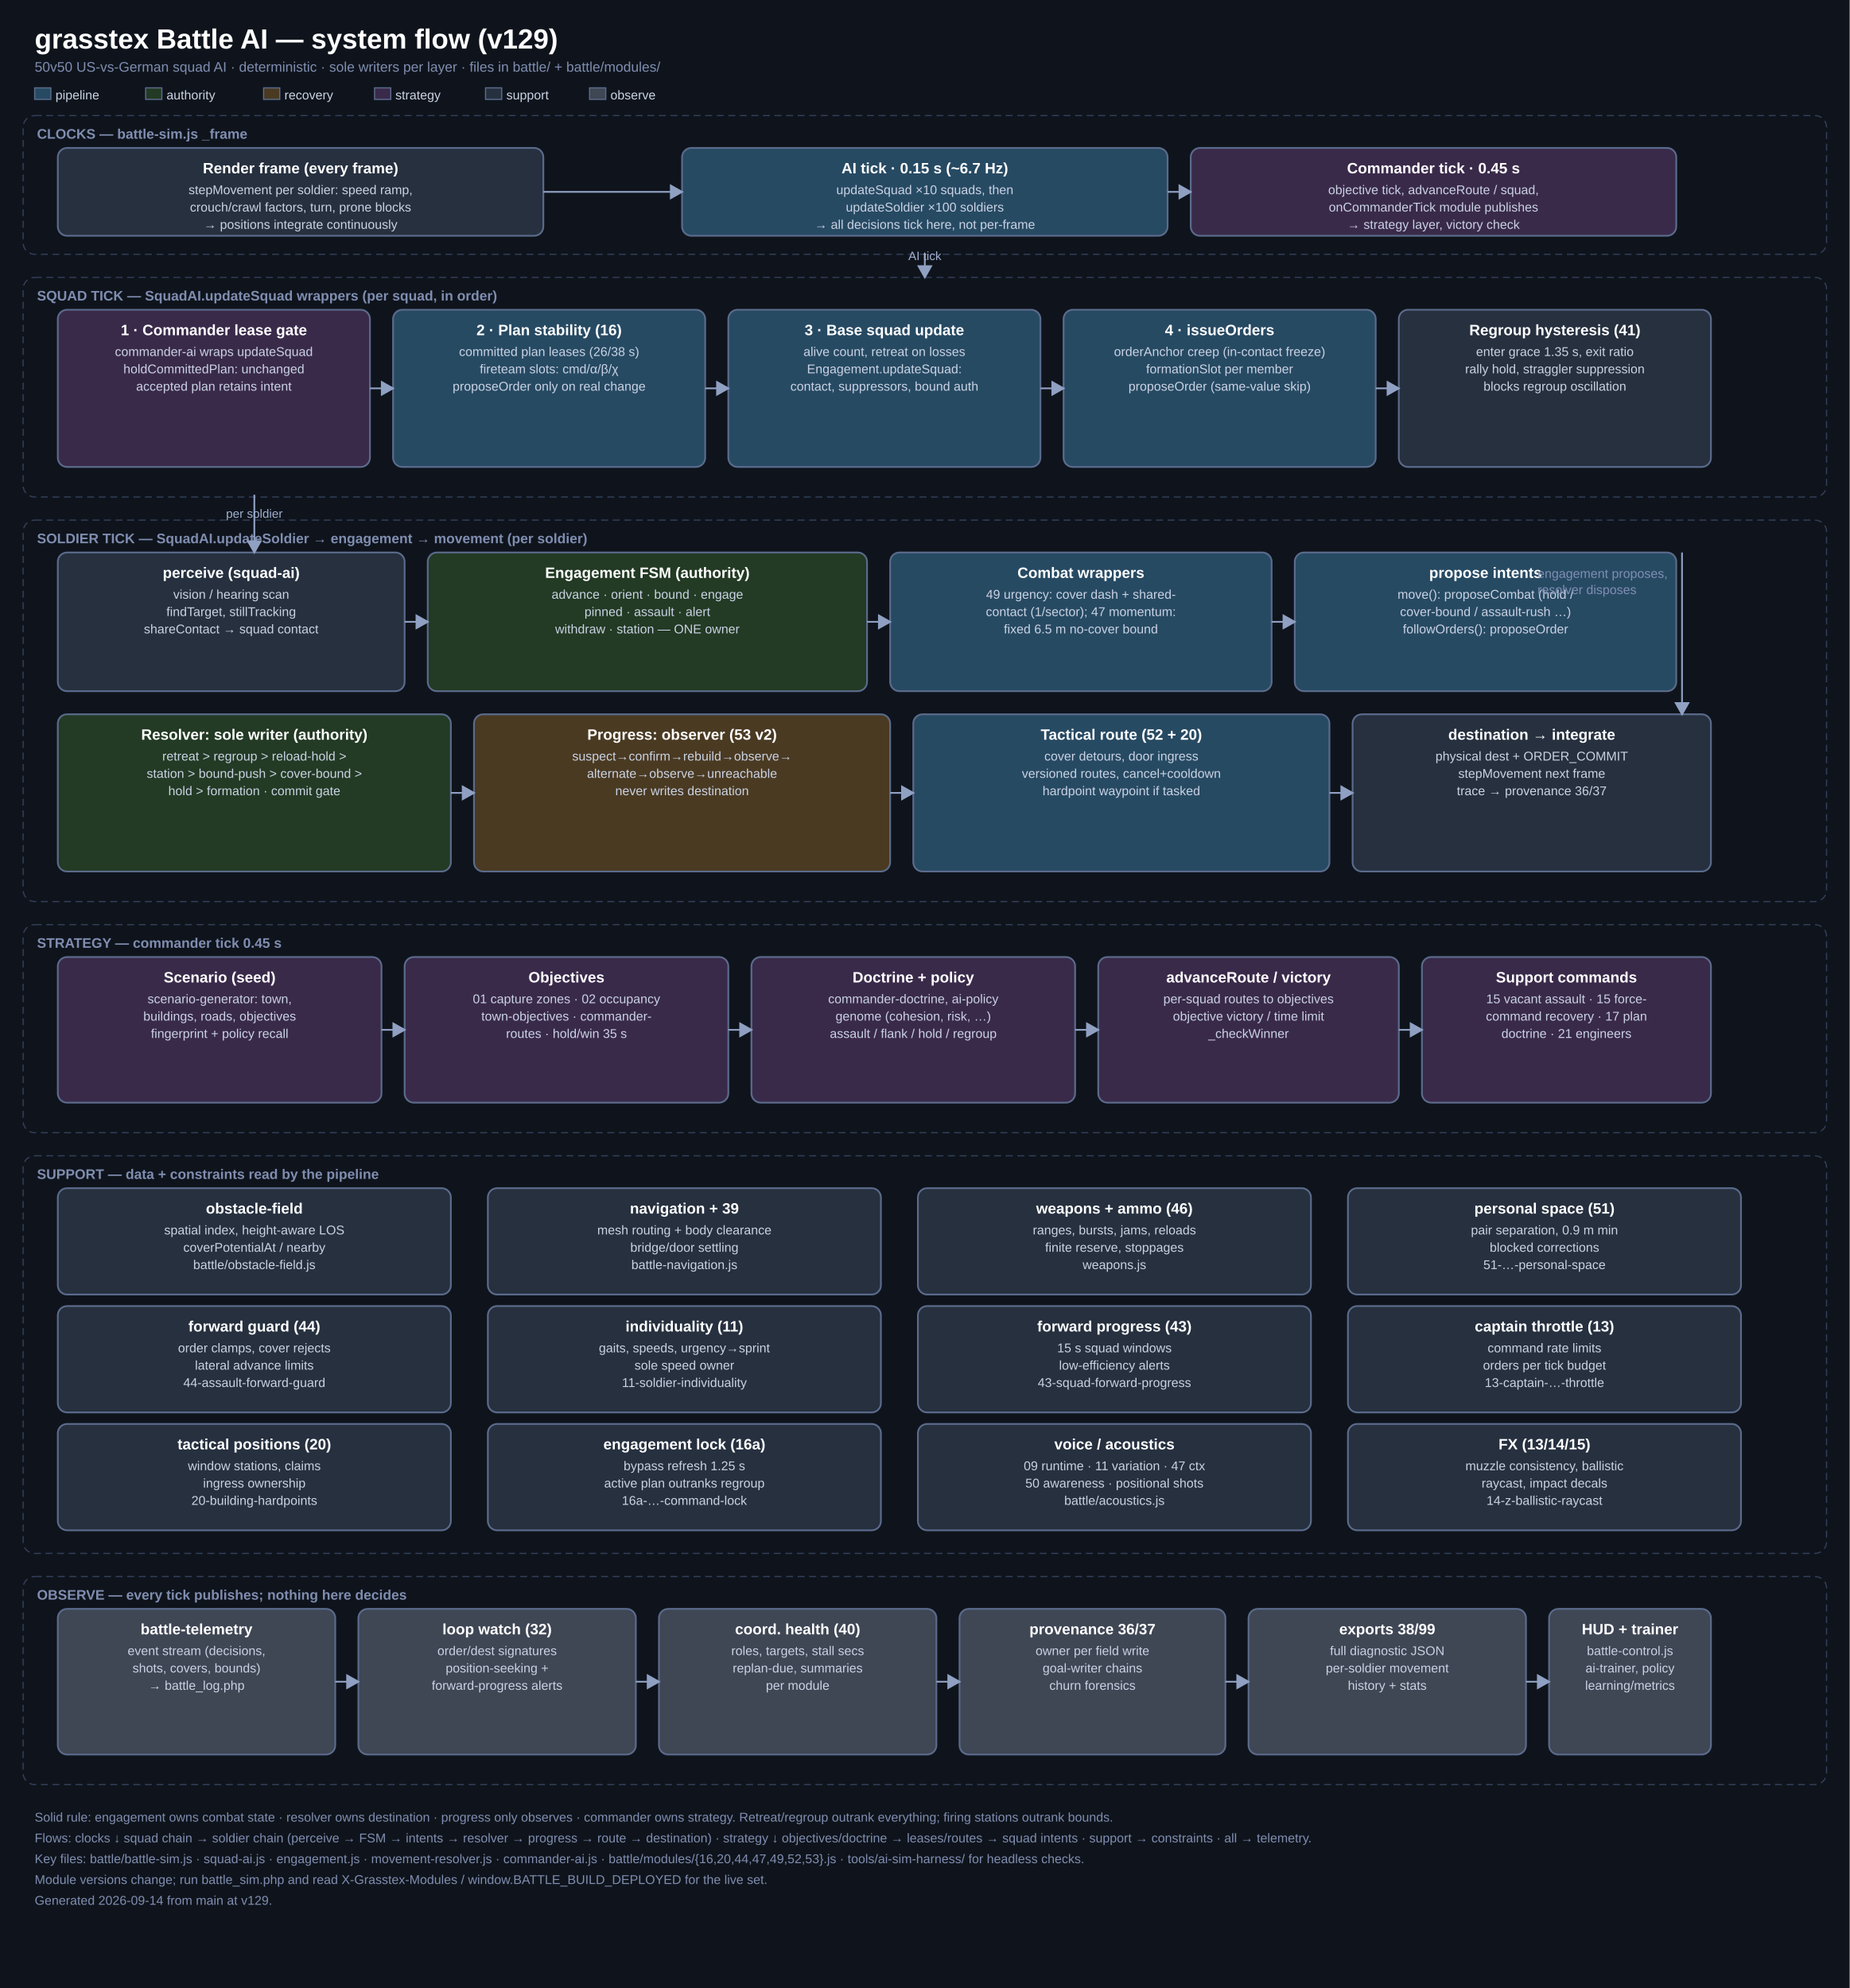
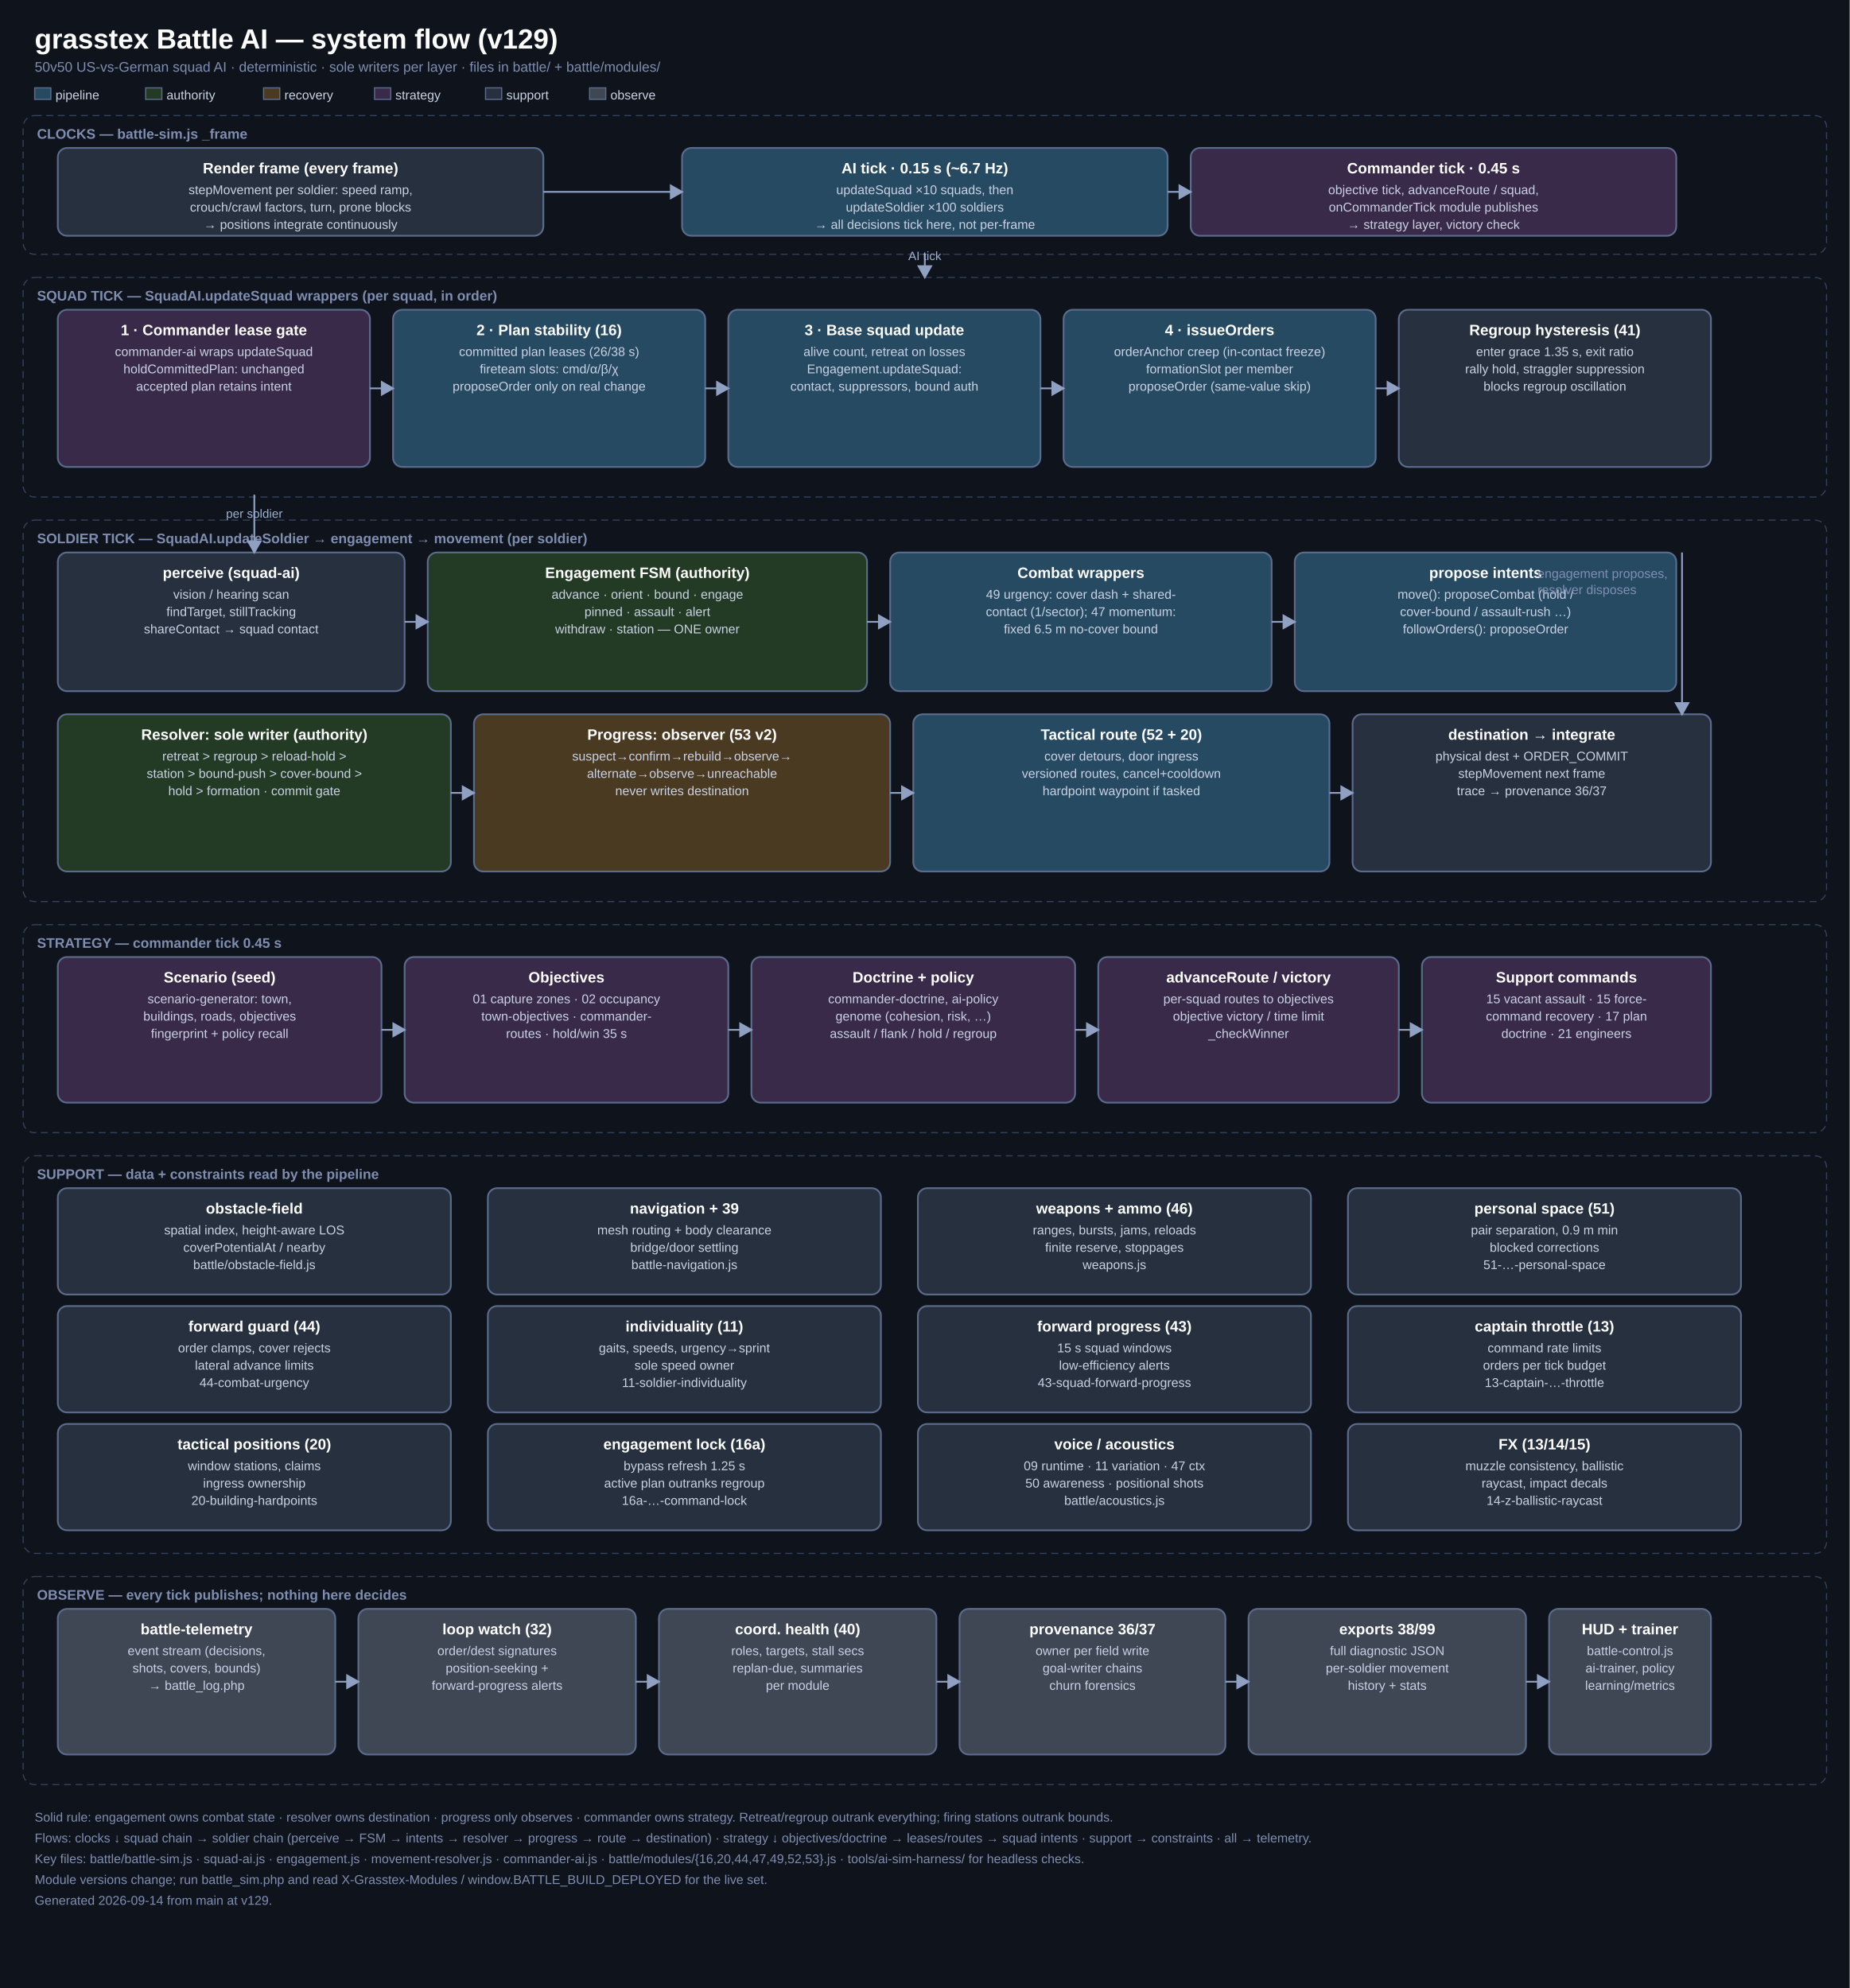
<svg xmlns="http://www.w3.org/2000/svg" width="1600" height="1720" viewBox="0 0 1600 1720">
  <defs>
    <marker id="ah" markerWidth="9" markerHeight="9" refX="7" refY="4.5" orient="auto">
      <path d="M0,0 L8,4.5 L0,9 z" fill="#8fa0c2" />
    </marker>
  </defs>
  <rect x="0" y="0" width="1600" height="1720" fill="#0f141c" />
  <text x="30" y="42" font-family="Arial" font-size="24" font-weight="bold" fill="#ffffff">grasstex Battle AI — system flow (v129)</text>
  <text x="30" y="62" font-family="Arial" font-size="12" fill="#7f8db0">50v50 US-vs-German squad AI · deterministic · sole writers per layer · files in battle/ + battle/modules/</text>
  <rect x="30" y="76" width="14" height="10" fill="#274a63" stroke="#5b6b8c" />
  <text x="48" y="86" font-family="Arial" font-size="11" fill="#c9d2e3">pipeline</text>
  <rect x="126" y="76" width="14" height="10" fill="#233a24" stroke="#5b6b8c" />
  <text x="144" y="86" font-family="Arial" font-size="11" fill="#c9d2e3">authority</text>
  <rect x="228" y="76" width="14" height="10" fill="#4a3a22" stroke="#5b6b8c" />
  <text x="246" y="86" font-family="Arial" font-size="11" fill="#c9d2e3">recovery</text>
  <rect x="324" y="76" width="14" height="10" fill="#3a2a4a" stroke="#5b6b8c" />
  <text x="342" y="86" font-family="Arial" font-size="11" fill="#c9d2e3">strategy</text>
  <rect x="420" y="76" width="14" height="10" fill="#26303f" stroke="#5b6b8c" />
  <text x="438" y="86" font-family="Arial" font-size="11" fill="#c9d2e3">support</text>
  <rect x="510" y="76" width="14" height="10" fill="#3f4654" stroke="#5b6b8c" />
  <text x="528" y="86" font-family="Arial" font-size="11" fill="#c9d2e3">observe</text>
  <rect x="20" y="100" width="1560" height="120" rx="10" fill="none" stroke="#33405a" stroke-width="1" stroke-dasharray="6 4" />
  <text x="32" y="120" font-family="Arial" font-size="12" font-weight="bold" fill="#7f8db0">CLOCKS — battle-sim.js _frame</text>
  <rect x="50" y="128" width="420" height="76" rx="8" fill="#26303f" stroke="#5b6b8c" stroke-width="1.5" />
  <text x="260.0" y="150" text-anchor="middle" font-family="Arial" font-size="13" font-weight="bold" fill="#ffffff">Render frame (every frame)</text>
  <text x="260.0" y="168" text-anchor="middle" font-family="Arial" font-size="11" fill="#c9d2e3">stepMovement per soldier: speed ramp,</text>
  <text x="260.0" y="183" text-anchor="middle" font-family="Arial" font-size="11" fill="#c9d2e3">crouch/crawl factors, turn, prone blocks</text>
  <text x="260.0" y="198" text-anchor="middle" font-family="Arial" font-size="11" fill="#c9d2e3">→ positions integrate continuously</text>
  <rect x="590" y="128" width="420" height="76" rx="8" fill="#274a63" stroke="#5b6b8c" stroke-width="1.5" />
  <text x="800.0" y="150" text-anchor="middle" font-family="Arial" font-size="13" font-weight="bold" fill="#ffffff">AI tick · 0.15 s (~6.7 Hz)</text>
  <text x="800.0" y="168" text-anchor="middle" font-family="Arial" font-size="11" fill="#c9d2e3">updateSquad ×10 squads, then</text>
  <text x="800.0" y="183" text-anchor="middle" font-family="Arial" font-size="11" fill="#c9d2e3">updateSoldier ×100 soldiers</text>
  <text x="800.0" y="198" text-anchor="middle" font-family="Arial" font-size="11" fill="#c9d2e3">→ all decisions tick here, not per-frame</text>
  <rect x="1030" y="128" width="420" height="76" rx="8" fill="#3a2a4a" stroke="#5b6b8c" stroke-width="1.5" />
  <text x="1240.0" y="150" text-anchor="middle" font-family="Arial" font-size="13" font-weight="bold" fill="#ffffff">Commander tick · 0.45 s</text>
  <text x="1240.0" y="168" text-anchor="middle" font-family="Arial" font-size="11" fill="#c9d2e3">objective tick, advanceRoute / squad,</text>
  <text x="1240.0" y="183" text-anchor="middle" font-family="Arial" font-size="11" fill="#c9d2e3">onCommanderTick module publishes</text>
  <text x="1240.0" y="198" text-anchor="middle" font-family="Arial" font-size="11" fill="#c9d2e3">→ strategy layer, victory check</text>
  <line x1="470" y1="166" x2="590" y2="166" stroke="#8fa0c2" stroke-width="1.5" marker-end="url(#ah)" />
  <line x1="1010" y1="166" x2="1030" y2="166" stroke="#8fa0c2" stroke-width="1.5" marker-end="url(#ah)" />
  <rect x="20" y="240" width="1560" height="190" rx="10" fill="none" stroke="#33405a" stroke-width="1" stroke-dasharray="6 4" />
  <text x="32" y="260" font-family="Arial" font-size="12" font-weight="bold" fill="#7f8db0">SQUAD TICK — SquadAI.updateSquad wrappers (per squad, in order)</text>
  <rect x="50" y="268" width="270" height="136" rx="8" fill="#3a2a4a" stroke="#5b6b8c" stroke-width="1.5" />
  <text x="185.0" y="290" text-anchor="middle" font-family="Arial" font-size="13" font-weight="bold" fill="#ffffff">1 · Commander lease gate</text>
  <text x="185.0" y="308" text-anchor="middle" font-family="Arial" font-size="11" fill="#c9d2e3">commander-ai wraps updateSquad</text>
  <text x="185.0" y="323" text-anchor="middle" font-family="Arial" font-size="11" fill="#c9d2e3">holdCommittedPlan: unchanged</text>
  <text x="185.0" y="338" text-anchor="middle" font-family="Arial" font-size="11" fill="#c9d2e3">accepted plan retains intent</text>
  <rect x="340" y="268" width="270" height="136" rx="8" fill="#274a63" stroke="#5b6b8c" stroke-width="1.5" />
  <text x="475.0" y="290" text-anchor="middle" font-family="Arial" font-size="13" font-weight="bold" fill="#ffffff">2 · Plan stability (16)</text>
  <text x="475.0" y="308" text-anchor="middle" font-family="Arial" font-size="11" fill="#c9d2e3">committed plan leases (26/38 s)</text>
  <text x="475.0" y="323" text-anchor="middle" font-family="Arial" font-size="11" fill="#c9d2e3">fireteam slots: cmd/α/β/χ</text>
  <text x="475.0" y="338" text-anchor="middle" font-family="Arial" font-size="11" fill="#c9d2e3">proposeOrder only on real change</text>
  <rect x="630" y="268" width="270" height="136" rx="8" fill="#274a63" stroke="#5b6b8c" stroke-width="1.5" />
  <text x="765.0" y="290" text-anchor="middle" font-family="Arial" font-size="13" font-weight="bold" fill="#ffffff">3 · Base squad update</text>
  <text x="765.0" y="308" text-anchor="middle" font-family="Arial" font-size="11" fill="#c9d2e3">alive count, retreat on losses</text>
  <text x="765.0" y="323" text-anchor="middle" font-family="Arial" font-size="11" fill="#c9d2e3">Engagement.updateSquad:</text>
  <text x="765.0" y="338" text-anchor="middle" font-family="Arial" font-size="11" fill="#c9d2e3">contact, suppressors, bound auth</text>
  <rect x="920" y="268" width="270" height="136" rx="8" fill="#274a63" stroke="#5b6b8c" stroke-width="1.5" />
  <text x="1055.0" y="290" text-anchor="middle" font-family="Arial" font-size="13" font-weight="bold" fill="#ffffff">4 · issueOrders</text>
  <text x="1055.0" y="308" text-anchor="middle" font-family="Arial" font-size="11" fill="#c9d2e3">orderAnchor creep (in-contact freeze)</text>
  <text x="1055.0" y="323" text-anchor="middle" font-family="Arial" font-size="11" fill="#c9d2e3">formationSlot per member</text>
  <text x="1055.0" y="338" text-anchor="middle" font-family="Arial" font-size="11" fill="#c9d2e3">proposeOrder (same-value skip)</text>
  <rect x="1210" y="268" width="270" height="136" rx="8" fill="#26303f" stroke="#5b6b8c" stroke-width="1.5" />
  <text x="1345.0" y="290" text-anchor="middle" font-family="Arial" font-size="13" font-weight="bold" fill="#ffffff">Regroup hysteresis (41)</text>
  <text x="1345.0" y="308" text-anchor="middle" font-family="Arial" font-size="11" fill="#c9d2e3">enter grace 1.35 s, exit ratio</text>
  <text x="1345.0" y="323" text-anchor="middle" font-family="Arial" font-size="11" fill="#c9d2e3">rally hold, straggler suppression</text>
  <text x="1345.0" y="338" text-anchor="middle" font-family="Arial" font-size="11" fill="#c9d2e3">blocks regroup oscillation</text>
  <line x1="320" y1="336" x2="340" y2="336" stroke="#8fa0c2" stroke-width="1.5" marker-end="url(#ah)" />
  <line x1="610" y1="336" x2="630" y2="336" stroke="#8fa0c2" stroke-width="1.5" marker-end="url(#ah)" />
  <line x1="900" y1="336" x2="920" y2="336" stroke="#8fa0c2" stroke-width="1.5" marker-end="url(#ah)" />
  <line x1="1190" y1="336" x2="1210" y2="336" stroke="#8fa0c2" stroke-width="1.5" marker-end="url(#ah)" />
  <rect x="20" y="450" width="1560" height="330" rx="10" fill="none" stroke="#33405a" stroke-width="1" stroke-dasharray="6 4" />
  <text x="32" y="470" font-family="Arial" font-size="12" font-weight="bold" fill="#7f8db0">SOLDIER TICK — SquadAI.updateSoldier → engagement → movement (per soldier)</text>
  <rect x="50" y="478" width="300" height="120" rx="8" fill="#26303f" stroke="#5b6b8c" stroke-width="1.5" />
  <text x="200.0" y="500" text-anchor="middle" font-family="Arial" font-size="13" font-weight="bold" fill="#ffffff">perceive (squad-ai)</text>
  <text x="200.0" y="518" text-anchor="middle" font-family="Arial" font-size="11" fill="#c9d2e3">vision / hearing scan</text>
  <text x="200.0" y="533" text-anchor="middle" font-family="Arial" font-size="11" fill="#c9d2e3">findTarget, stillTracking</text>
  <text x="200.0" y="548" text-anchor="middle" font-family="Arial" font-size="11" fill="#c9d2e3">shareContact → squad contact</text>
  <rect x="370" y="478" width="380" height="120" rx="8" fill="#233a24" stroke="#5b6b8c" stroke-width="1.5" />
  <text x="560.0" y="500" text-anchor="middle" font-family="Arial" font-size="13" font-weight="bold" fill="#ffffff">Engagement FSM (authority)</text>
  <text x="560.0" y="518" text-anchor="middle" font-family="Arial" font-size="11" fill="#c9d2e3">advance · orient · bound · engage</text>
  <text x="560.0" y="533" text-anchor="middle" font-family="Arial" font-size="11" fill="#c9d2e3">pinned · assault · alert</text>
  <text x="560.0" y="548" text-anchor="middle" font-family="Arial" font-size="11" fill="#c9d2e3">withdraw · station — ONE owner</text>
  <rect x="770" y="478" width="330" height="120" rx="8" fill="#274a63" stroke="#5b6b8c" stroke-width="1.5" />
  <text x="935.0" y="500" text-anchor="middle" font-family="Arial" font-size="13" font-weight="bold" fill="#ffffff">Combat wrappers</text>
  <text x="935.0" y="518" text-anchor="middle" font-family="Arial" font-size="11" fill="#c9d2e3">49 urgency: cover dash + shared-</text>
  <text x="935.0" y="533" text-anchor="middle" font-family="Arial" font-size="11" fill="#c9d2e3">contact (1/sector); 47 momentum:</text>
  <text x="935.0" y="548" text-anchor="middle" font-family="Arial" font-size="11" fill="#c9d2e3">fixed 6.5 m no-cover bound</text>
  <rect x="1120" y="478" width="330" height="120" rx="8" fill="#274a63" stroke="#5b6b8c" stroke-width="1.5" />
  <text x="1285.0" y="500" text-anchor="middle" font-family="Arial" font-size="13" font-weight="bold" fill="#ffffff">propose intents</text>
  <text x="1285.0" y="518" text-anchor="middle" font-family="Arial" font-size="11" fill="#c9d2e3">move(): proposeCombat (hold /</text>
  <text x="1285.0" y="533" text-anchor="middle" font-family="Arial" font-size="11" fill="#c9d2e3">cover-bound / assault-rush …)</text>
  <text x="1285.0" y="548" text-anchor="middle" font-family="Arial" font-size="11" fill="#c9d2e3">followOrders(): proposeOrder</text>
  <line x1="350" y1="538" x2="370" y2="538" stroke="#8fa0c2" stroke-width="1.5" marker-end="url(#ah)" />
  <line x1="750" y1="538" x2="770" y2="538" stroke="#8fa0c2" stroke-width="1.5" marker-end="url(#ah)" />
  <line x1="1100" y1="538" x2="1120" y2="538" stroke="#8fa0c2" stroke-width="1.5" marker-end="url(#ah)" />
  <rect x="50" y="618" width="340" height="136" rx="8" fill="#233a24" stroke="#5b6b8c" stroke-width="1.5" />
  <text x="220.0" y="640" text-anchor="middle" font-family="Arial" font-size="13" font-weight="bold" fill="#ffffff">Resolver: sole writer (authority)</text>
  <text x="220.0" y="658" text-anchor="middle" font-family="Arial" font-size="11" fill="#c9d2e3">retreat &gt; regroup &gt; reload-hold &gt;</text>
  <text x="220.0" y="673" text-anchor="middle" font-family="Arial" font-size="11" fill="#c9d2e3">station &gt; bound-push &gt; cover-bound &gt;</text>
  <text x="220.0" y="688" text-anchor="middle" font-family="Arial" font-size="11" fill="#c9d2e3">hold &gt; formation · commit gate</text>
  <rect x="410" y="618" width="360" height="136" rx="8" fill="#4a3a22" stroke="#5b6b8c" stroke-width="1.5" />
  <text x="590.0" y="640" text-anchor="middle" font-family="Arial" font-size="13" font-weight="bold" fill="#ffffff">Progress: observer (53 v2)</text>
  <text x="590.0" y="658" text-anchor="middle" font-family="Arial" font-size="11" fill="#c9d2e3">suspect→confirm→rebuild→observe→</text>
  <text x="590.0" y="673" text-anchor="middle" font-family="Arial" font-size="11" fill="#c9d2e3">alternate→observe→unreachable</text>
  <text x="590.0" y="688" text-anchor="middle" font-family="Arial" font-size="11" fill="#c9d2e3">never writes destination</text>
  <rect x="790" y="618" width="360" height="136" rx="8" fill="#274a63" stroke="#5b6b8c" stroke-width="1.5" />
  <text x="970.0" y="640" text-anchor="middle" font-family="Arial" font-size="13" font-weight="bold" fill="#ffffff">Tactical route (52 + 20)</text>
  <text x="970.0" y="658" text-anchor="middle" font-family="Arial" font-size="11" fill="#c9d2e3">cover detours, door ingress</text>
  <text x="970.0" y="673" text-anchor="middle" font-family="Arial" font-size="11" fill="#c9d2e3">versioned routes, cancel+cooldown</text>
  <text x="970.0" y="688" text-anchor="middle" font-family="Arial" font-size="11" fill="#c9d2e3">hardpoint waypoint if tasked</text>
  <rect x="1170" y="618" width="310" height="136" rx="8" fill="#26303f" stroke="#5b6b8c" stroke-width="1.5" />
  <text x="1325.0" y="640" text-anchor="middle" font-family="Arial" font-size="13" font-weight="bold" fill="#ffffff">destination → integrate</text>
  <text x="1325.0" y="658" text-anchor="middle" font-family="Arial" font-size="11" fill="#c9d2e3">physical dest + ORDER_COMMIT</text>
  <text x="1325.0" y="673" text-anchor="middle" font-family="Arial" font-size="11" fill="#c9d2e3">stepMovement next frame</text>
  <text x="1325.0" y="688" text-anchor="middle" font-family="Arial" font-size="11" fill="#c9d2e3">trace → provenance 36/37</text>
  <line x1="390" y1="686" x2="410" y2="686" stroke="#8fa0c2" stroke-width="1.5" marker-end="url(#ah)" />
  <line x1="770" y1="686" x2="790" y2="686" stroke="#8fa0c2" stroke-width="1.5" marker-end="url(#ah)" />
  <line x1="1150" y1="686" x2="1170" y2="686" stroke="#8fa0c2" stroke-width="1.5" marker-end="url(#ah)" />
  <line x1="1455" y1="478" x2="1455" y2="618" stroke="#8fa0c2" stroke-width="1.5" marker-end="url(#ah)" />
  <text x="1330" y="500" font-family="Arial" font-size="11" fill="#7f8db0">engagement proposes,</text>
  <text x="1330" y="514" font-family="Arial" font-size="11" fill="#7f8db0">resolver disposes</text>
  <line x1="220" y1="428" x2="220" y2="478" stroke="#8fa0c2" stroke-width="1.5" marker-end="url(#ah)" />
  <text x="220.0" y="448.0" text-anchor="middle" font-family="Arial" font-size="10.5" fill="#9fb0d0">per soldier</text>
  <line x1="800" y1="220" x2="800" y2="240" stroke="#8fa0c2" stroke-width="1.5" marker-end="url(#ah)" />
  <text x="800.0" y="225.0" text-anchor="middle" font-family="Arial" font-size="10.5" fill="#9fb0d0">AI tick</text>
  <rect x="20" y="800" width="1560" height="180" rx="10" fill="none" stroke="#33405a" stroke-width="1" stroke-dasharray="6 4" />
  <text x="32" y="820" font-family="Arial" font-size="12" font-weight="bold" fill="#7f8db0">STRATEGY — commander tick 0.45 s</text>
  <rect x="50" y="828" width="280" height="126" rx="8" fill="#3a2a4a" stroke="#5b6b8c" stroke-width="1.5" />
  <text x="190.0" y="850" text-anchor="middle" font-family="Arial" font-size="13" font-weight="bold" fill="#ffffff">Scenario (seed)</text>
  <text x="190.0" y="868" text-anchor="middle" font-family="Arial" font-size="11" fill="#c9d2e3">scenario-generator: town,</text>
  <text x="190.0" y="883" text-anchor="middle" font-family="Arial" font-size="11" fill="#c9d2e3">buildings, roads, objectives</text>
  <text x="190.0" y="898" text-anchor="middle" font-family="Arial" font-size="11" fill="#c9d2e3">fingerprint + policy recall</text>
  <rect x="350" y="828" width="280" height="126" rx="8" fill="#3a2a4a" stroke="#5b6b8c" stroke-width="1.5" />
  <text x="490.0" y="850" text-anchor="middle" font-family="Arial" font-size="13" font-weight="bold" fill="#ffffff">Objectives</text>
  <text x="490.0" y="868" text-anchor="middle" font-family="Arial" font-size="11" fill="#c9d2e3">01 capture zones · 02 occupancy</text>
  <text x="490.0" y="883" text-anchor="middle" font-family="Arial" font-size="11" fill="#c9d2e3">town-objectives · commander-</text>
  <text x="490.0" y="898" text-anchor="middle" font-family="Arial" font-size="11" fill="#c9d2e3">routes · hold/win 35 s</text>
  <rect x="650" y="828" width="280" height="126" rx="8" fill="#3a2a4a" stroke="#5b6b8c" stroke-width="1.5" />
  <text x="790.0" y="850" text-anchor="middle" font-family="Arial" font-size="13" font-weight="bold" fill="#ffffff">Doctrine + policy</text>
  <text x="790.0" y="868" text-anchor="middle" font-family="Arial" font-size="11" fill="#c9d2e3">commander-doctrine, ai-policy</text>
  <text x="790.0" y="883" text-anchor="middle" font-family="Arial" font-size="11" fill="#c9d2e3">genome (cohesion, risk, …)</text>
  <text x="790.0" y="898" text-anchor="middle" font-family="Arial" font-size="11" fill="#c9d2e3">assault / flank / hold / regroup</text>
  <rect x="950" y="828" width="260" height="126" rx="8" fill="#3a2a4a" stroke="#5b6b8c" stroke-width="1.5" />
  <text x="1080.0" y="850" text-anchor="middle" font-family="Arial" font-size="13" font-weight="bold" fill="#ffffff">advanceRoute / victory</text>
  <text x="1080.0" y="868" text-anchor="middle" font-family="Arial" font-size="11" fill="#c9d2e3">per-squad routes to objectives</text>
  <text x="1080.0" y="883" text-anchor="middle" font-family="Arial" font-size="11" fill="#c9d2e3">objective victory / time limit</text>
  <text x="1080.0" y="898" text-anchor="middle" font-family="Arial" font-size="11" fill="#c9d2e3">_checkWinner</text>
  <rect x="1230" y="828" width="250" height="126" rx="8" fill="#3a2a4a" stroke="#5b6b8c" stroke-width="1.5" />
  <text x="1355.0" y="850" text-anchor="middle" font-family="Arial" font-size="13" font-weight="bold" fill="#ffffff">Support commands</text>
  <text x="1355.0" y="868" text-anchor="middle" font-family="Arial" font-size="11" fill="#c9d2e3">15 vacant assault · 15 force-</text>
  <text x="1355.0" y="883" text-anchor="middle" font-family="Arial" font-size="11" fill="#c9d2e3">command recovery · 17 plan</text>
  <text x="1355.0" y="898" text-anchor="middle" font-family="Arial" font-size="11" fill="#c9d2e3">doctrine · 21 engineers</text>
  <line x1="330" y1="891" x2="350" y2="891" stroke="#8fa0c2" stroke-width="1.5" marker-end="url(#ah)" />
  <line x1="630" y1="891" x2="650" y2="891" stroke="#8fa0c2" stroke-width="1.5" marker-end="url(#ah)" />
  <line x1="930" y1="891" x2="950" y2="891" stroke="#8fa0c2" stroke-width="1.5" marker-end="url(#ah)" />
  <line x1="1210" y1="891" x2="1230" y2="891" stroke="#8fa0c2" stroke-width="1.5" marker-end="url(#ah)" />
  <rect x="20" y="1000" width="1560" height="344" rx="10" fill="none" stroke="#33405a" stroke-width="1" stroke-dasharray="6 4" />
  <text x="32" y="1020" font-family="Arial" font-size="12" font-weight="bold" fill="#7f8db0">SUPPORT — data + constraints read by the pipeline</text>
  <rect x="50" y="1028" width="340" height="92" rx="8" fill="#26303f" stroke="#5b6b8c" stroke-width="1.5" />
  <text x="220.0" y="1050" text-anchor="middle" font-family="Arial" font-size="13" font-weight="bold" fill="#ffffff">obstacle-field</text>
  <text x="220.0" y="1068" text-anchor="middle" font-family="Arial" font-size="11" fill="#c9d2e3">spatial index, height-aware LOS</text>
  <text x="220.0" y="1083" text-anchor="middle" font-family="Arial" font-size="11" fill="#c9d2e3">coverPotentialAt / nearby</text>
  <text x="220.0" y="1098" text-anchor="middle" font-family="Arial" font-size="11" fill="#c9d2e3">battle/obstacle-field.js</text>
  <rect x="422" y="1028" width="340" height="92" rx="8" fill="#26303f" stroke="#5b6b8c" stroke-width="1.5" />
  <text x="592.0" y="1050" text-anchor="middle" font-family="Arial" font-size="13" font-weight="bold" fill="#ffffff">navigation + 39</text>
  <text x="592.0" y="1068" text-anchor="middle" font-family="Arial" font-size="11" fill="#c9d2e3">mesh routing + body clearance</text>
  <text x="592.0" y="1083" text-anchor="middle" font-family="Arial" font-size="11" fill="#c9d2e3">bridge/door settling</text>
  <text x="592.0" y="1098" text-anchor="middle" font-family="Arial" font-size="11" fill="#c9d2e3">battle-navigation.js</text>
  <rect x="794" y="1028" width="340" height="92" rx="8" fill="#26303f" stroke="#5b6b8c" stroke-width="1.5" />
  <text x="964.0" y="1050" text-anchor="middle" font-family="Arial" font-size="13" font-weight="bold" fill="#ffffff">weapons + ammo (46)</text>
  <text x="964.0" y="1068" text-anchor="middle" font-family="Arial" font-size="11" fill="#c9d2e3">ranges, bursts, jams, reloads</text>
  <text x="964.0" y="1083" text-anchor="middle" font-family="Arial" font-size="11" fill="#c9d2e3">finite reserve, stoppages</text>
  <text x="964.0" y="1098" text-anchor="middle" font-family="Arial" font-size="11" fill="#c9d2e3">weapons.js</text>
  <rect x="1166" y="1028" width="340" height="92" rx="8" fill="#26303f" stroke="#5b6b8c" stroke-width="1.5" />
  <text x="1336.0" y="1050" text-anchor="middle" font-family="Arial" font-size="13" font-weight="bold" fill="#ffffff">personal space (51)</text>
  <text x="1336.0" y="1068" text-anchor="middle" font-family="Arial" font-size="11" fill="#c9d2e3">pair separation, 0.9 m min</text>
  <text x="1336.0" y="1083" text-anchor="middle" font-family="Arial" font-size="11" fill="#c9d2e3">blocked corrections</text>
  <text x="1336.0" y="1098" text-anchor="middle" font-family="Arial" font-size="11" fill="#c9d2e3">51-…-personal-space</text>
  <rect x="50" y="1130" width="340" height="92" rx="8" fill="#26303f" stroke="#5b6b8c" stroke-width="1.5" />
  <text x="220.0" y="1152" text-anchor="middle" font-family="Arial" font-size="13" font-weight="bold" fill="#ffffff">forward guard (44)</text>
  <text x="220.0" y="1170" text-anchor="middle" font-family="Arial" font-size="11" fill="#c9d2e3">order clamps, cover rejects</text>
  <text x="220.0" y="1185" text-anchor="middle" font-family="Arial" font-size="11" fill="#c9d2e3">lateral advance limits</text>
-   <text x="220.0" y="1200" text-anchor="middle" font-family="Arial" font-size="11" fill="#c9d2e3">44-assault-forward-guard</text>
+   <text x="220.0" y="1200" text-anchor="middle" font-family="Arial" font-size="11" fill="#c9d2e3">44-combat-urgency</text>
  <rect x="422" y="1130" width="340" height="92" rx="8" fill="#26303f" stroke="#5b6b8c" stroke-width="1.5" />
  <text x="592.0" y="1152" text-anchor="middle" font-family="Arial" font-size="13" font-weight="bold" fill="#ffffff">individuality (11)</text>
  <text x="592.0" y="1170" text-anchor="middle" font-family="Arial" font-size="11" fill="#c9d2e3">gaits, speeds, urgency→sprint</text>
  <text x="592.0" y="1185" text-anchor="middle" font-family="Arial" font-size="11" fill="#c9d2e3">sole speed owner</text>
  <text x="592.0" y="1200" text-anchor="middle" font-family="Arial" font-size="11" fill="#c9d2e3">11-soldier-individuality</text>
  <rect x="794" y="1130" width="340" height="92" rx="8" fill="#26303f" stroke="#5b6b8c" stroke-width="1.5" />
  <text x="964.0" y="1152" text-anchor="middle" font-family="Arial" font-size="13" font-weight="bold" fill="#ffffff">forward progress (43)</text>
  <text x="964.0" y="1170" text-anchor="middle" font-family="Arial" font-size="11" fill="#c9d2e3">15 s squad windows</text>
  <text x="964.0" y="1185" text-anchor="middle" font-family="Arial" font-size="11" fill="#c9d2e3">low-efficiency alerts</text>
  <text x="964.0" y="1200" text-anchor="middle" font-family="Arial" font-size="11" fill="#c9d2e3">43-squad-forward-progress</text>
  <rect x="1166" y="1130" width="340" height="92" rx="8" fill="#26303f" stroke="#5b6b8c" stroke-width="1.5" />
  <text x="1336.0" y="1152" text-anchor="middle" font-family="Arial" font-size="13" font-weight="bold" fill="#ffffff">captain throttle (13)</text>
  <text x="1336.0" y="1170" text-anchor="middle" font-family="Arial" font-size="11" fill="#c9d2e3">command rate limits</text>
  <text x="1336.0" y="1185" text-anchor="middle" font-family="Arial" font-size="11" fill="#c9d2e3">orders per tick budget</text>
  <text x="1336.0" y="1200" text-anchor="middle" font-family="Arial" font-size="11" fill="#c9d2e3">13-captain-…-throttle</text>
  <rect x="50" y="1232" width="340" height="92" rx="8" fill="#26303f" stroke="#5b6b8c" stroke-width="1.5" />
  <text x="220.0" y="1254" text-anchor="middle" font-family="Arial" font-size="13" font-weight="bold" fill="#ffffff">tactical positions (20)</text>
  <text x="220.0" y="1272" text-anchor="middle" font-family="Arial" font-size="11" fill="#c9d2e3">window stations, claims</text>
  <text x="220.0" y="1287" text-anchor="middle" font-family="Arial" font-size="11" fill="#c9d2e3">ingress ownership</text>
  <text x="220.0" y="1302" text-anchor="middle" font-family="Arial" font-size="11" fill="#c9d2e3">20-building-hardpoints</text>
  <rect x="422" y="1232" width="340" height="92" rx="8" fill="#26303f" stroke="#5b6b8c" stroke-width="1.5" />
  <text x="592.0" y="1254" text-anchor="middle" font-family="Arial" font-size="13" font-weight="bold" fill="#ffffff">engagement lock (16a)</text>
  <text x="592.0" y="1272" text-anchor="middle" font-family="Arial" font-size="11" fill="#c9d2e3">bypass refresh 1.25 s</text>
  <text x="592.0" y="1287" text-anchor="middle" font-family="Arial" font-size="11" fill="#c9d2e3">active plan outranks regroup</text>
  <text x="592.0" y="1302" text-anchor="middle" font-family="Arial" font-size="11" fill="#c9d2e3">16a-…-command-lock</text>
  <rect x="794" y="1232" width="340" height="92" rx="8" fill="#26303f" stroke="#5b6b8c" stroke-width="1.5" />
  <text x="964.0" y="1254" text-anchor="middle" font-family="Arial" font-size="13" font-weight="bold" fill="#ffffff">voice / acoustics</text>
  <text x="964.0" y="1272" text-anchor="middle" font-family="Arial" font-size="11" fill="#c9d2e3">09 runtime · 11 variation · 47 ctx</text>
  <text x="964.0" y="1287" text-anchor="middle" font-family="Arial" font-size="11" fill="#c9d2e3">50 awareness · positional shots</text>
  <text x="964.0" y="1302" text-anchor="middle" font-family="Arial" font-size="11" fill="#c9d2e3">battle/acoustics.js</text>
  <rect x="1166" y="1232" width="340" height="92" rx="8" fill="#26303f" stroke="#5b6b8c" stroke-width="1.5" />
  <text x="1336.0" y="1254" text-anchor="middle" font-family="Arial" font-size="13" font-weight="bold" fill="#ffffff">FX (13/14/15)</text>
  <text x="1336.0" y="1272" text-anchor="middle" font-family="Arial" font-size="11" fill="#c9d2e3">muzzle consistency, ballistic</text>
  <text x="1336.0" y="1287" text-anchor="middle" font-family="Arial" font-size="11" fill="#c9d2e3">raycast, impact decals</text>
  <text x="1336.0" y="1302" text-anchor="middle" font-family="Arial" font-size="11" fill="#c9d2e3">14-z-ballistic-raycast</text>
  <rect x="20" y="1364" width="1560" height="180" rx="10" fill="none" stroke="#33405a" stroke-width="1" stroke-dasharray="6 4" />
  <text x="32" y="1384" font-family="Arial" font-size="12" font-weight="bold" fill="#7f8db0">OBSERVE — every tick publishes; nothing here decides</text>
  <rect x="50" y="1392" width="240" height="126" rx="8" fill="#3f4654" stroke="#5b6b8c" stroke-width="1.5" />
  <text x="170.0" y="1414" text-anchor="middle" font-family="Arial" font-size="13" font-weight="bold" fill="#ffffff">battle-telemetry</text>
  <text x="170.0" y="1432" text-anchor="middle" font-family="Arial" font-size="11" fill="#c9d2e3">event stream (decisions,</text>
  <text x="170.0" y="1447" text-anchor="middle" font-family="Arial" font-size="11" fill="#c9d2e3">shots, covers, bounds)</text>
  <text x="170.0" y="1462" text-anchor="middle" font-family="Arial" font-size="11" fill="#c9d2e3">→ battle_log.php</text>
  <rect x="310" y="1392" width="240" height="126" rx="8" fill="#3f4654" stroke="#5b6b8c" stroke-width="1.5" />
  <text x="430.0" y="1414" text-anchor="middle" font-family="Arial" font-size="13" font-weight="bold" fill="#ffffff">loop watch (32)</text>
  <text x="430.0" y="1432" text-anchor="middle" font-family="Arial" font-size="11" fill="#c9d2e3">order/dest signatures</text>
  <text x="430.0" y="1447" text-anchor="middle" font-family="Arial" font-size="11" fill="#c9d2e3">position-seeking +</text>
  <text x="430.0" y="1462" text-anchor="middle" font-family="Arial" font-size="11" fill="#c9d2e3">forward-progress alerts</text>
  <rect x="570" y="1392" width="240" height="126" rx="8" fill="#3f4654" stroke="#5b6b8c" stroke-width="1.5" />
  <text x="690.0" y="1414" text-anchor="middle" font-family="Arial" font-size="13" font-weight="bold" fill="#ffffff">coord. health (40)</text>
  <text x="690.0" y="1432" text-anchor="middle" font-family="Arial" font-size="11" fill="#c9d2e3">roles, targets, stall secs</text>
  <text x="690.0" y="1447" text-anchor="middle" font-family="Arial" font-size="11" fill="#c9d2e3">replan-due, summaries</text>
  <text x="690.0" y="1462" text-anchor="middle" font-family="Arial" font-size="11" fill="#c9d2e3">per module</text>
  <rect x="830" y="1392" width="230" height="126" rx="8" fill="#3f4654" stroke="#5b6b8c" stroke-width="1.5" />
  <text x="945.0" y="1414" text-anchor="middle" font-family="Arial" font-size="13" font-weight="bold" fill="#ffffff">provenance 36/37</text>
  <text x="945.0" y="1432" text-anchor="middle" font-family="Arial" font-size="11" fill="#c9d2e3">owner per field write</text>
  <text x="945.0" y="1447" text-anchor="middle" font-family="Arial" font-size="11" fill="#c9d2e3">goal-writer chains</text>
  <text x="945.0" y="1462" text-anchor="middle" font-family="Arial" font-size="11" fill="#c9d2e3">churn forensics</text>
  <rect x="1080" y="1392" width="240" height="126" rx="8" fill="#3f4654" stroke="#5b6b8c" stroke-width="1.5" />
  <text x="1200.0" y="1414" text-anchor="middle" font-family="Arial" font-size="13" font-weight="bold" fill="#ffffff">exports 38/99</text>
  <text x="1200.0" y="1432" text-anchor="middle" font-family="Arial" font-size="11" fill="#c9d2e3">full diagnostic JSON</text>
  <text x="1200.0" y="1447" text-anchor="middle" font-family="Arial" font-size="11" fill="#c9d2e3">per-soldier movement</text>
  <text x="1200.0" y="1462" text-anchor="middle" font-family="Arial" font-size="11" fill="#c9d2e3">history + stats</text>
  <rect x="1340" y="1392" width="140" height="126" rx="8" fill="#3f4654" stroke="#5b6b8c" stroke-width="1.5" />
  <text x="1410.0" y="1414" text-anchor="middle" font-family="Arial" font-size="13" font-weight="bold" fill="#ffffff">HUD + trainer</text>
  <text x="1410.0" y="1432" text-anchor="middle" font-family="Arial" font-size="11" fill="#c9d2e3">battle-control.js</text>
  <text x="1410.0" y="1447" text-anchor="middle" font-family="Arial" font-size="11" fill="#c9d2e3">ai-trainer, policy</text>
  <text x="1410.0" y="1462" text-anchor="middle" font-family="Arial" font-size="11" fill="#c9d2e3">learning/metrics</text>
  <line x1="290" y1="1455" x2="310" y2="1455" stroke="#8fa0c2" stroke-width="1.5" marker-end="url(#ah)" />
  <line x1="550" y1="1455" x2="570" y2="1455" stroke="#8fa0c2" stroke-width="1.5" marker-end="url(#ah)" />
  <line x1="810" y1="1455" x2="830" y2="1455" stroke="#8fa0c2" stroke-width="1.5" marker-end="url(#ah)" />
  <line x1="1060" y1="1455" x2="1080" y2="1455" stroke="#8fa0c2" stroke-width="1.5" marker-end="url(#ah)" />
  <line x1="1320" y1="1455" x2="1340" y2="1455" stroke="#8fa0c2" stroke-width="1.5" marker-end="url(#ah)" />
  <text x="30" y="1576" font-family="Arial" font-size="11" fill="#7f8db0">Solid rule: engagement owns combat state · resolver owns destination · progress only observes · commander owns strategy. Retreat/regroup outrank everything; firing stations outrank bounds.</text>
  <text x="30" y="1594" font-family="Arial" font-size="11" fill="#7f8db0">Flows: clocks ↓ squad chain → soldier chain (perceive → FSM → intents → resolver → progress → route → destination) · strategy ↓ objectives/doctrine → leases/routes → squad intents · support → constraints · all → telemetry.</text>
  <text x="30" y="1612" font-family="Arial" font-size="11" fill="#7f8db0">Key files: battle/battle-sim.js · squad-ai.js · engagement.js · movement-resolver.js · commander-ai.js · battle/modules/{16,20,44,47,49,52,53}.js · tools/ai-sim-harness/ for headless checks.</text>
  <text x="30" y="1630" font-family="Arial" font-size="11" fill="#7f8db0">Module versions change; run battle_sim.php and read X-Grasstex-Modules / window.BATTLE_BUILD_DEPLOYED for the live set.</text>
  <text x="30" y="1648" font-family="Arial" font-size="11" fill="#7f8db0">Generated 2026-09-14 from main at v129.</text>
</svg>
